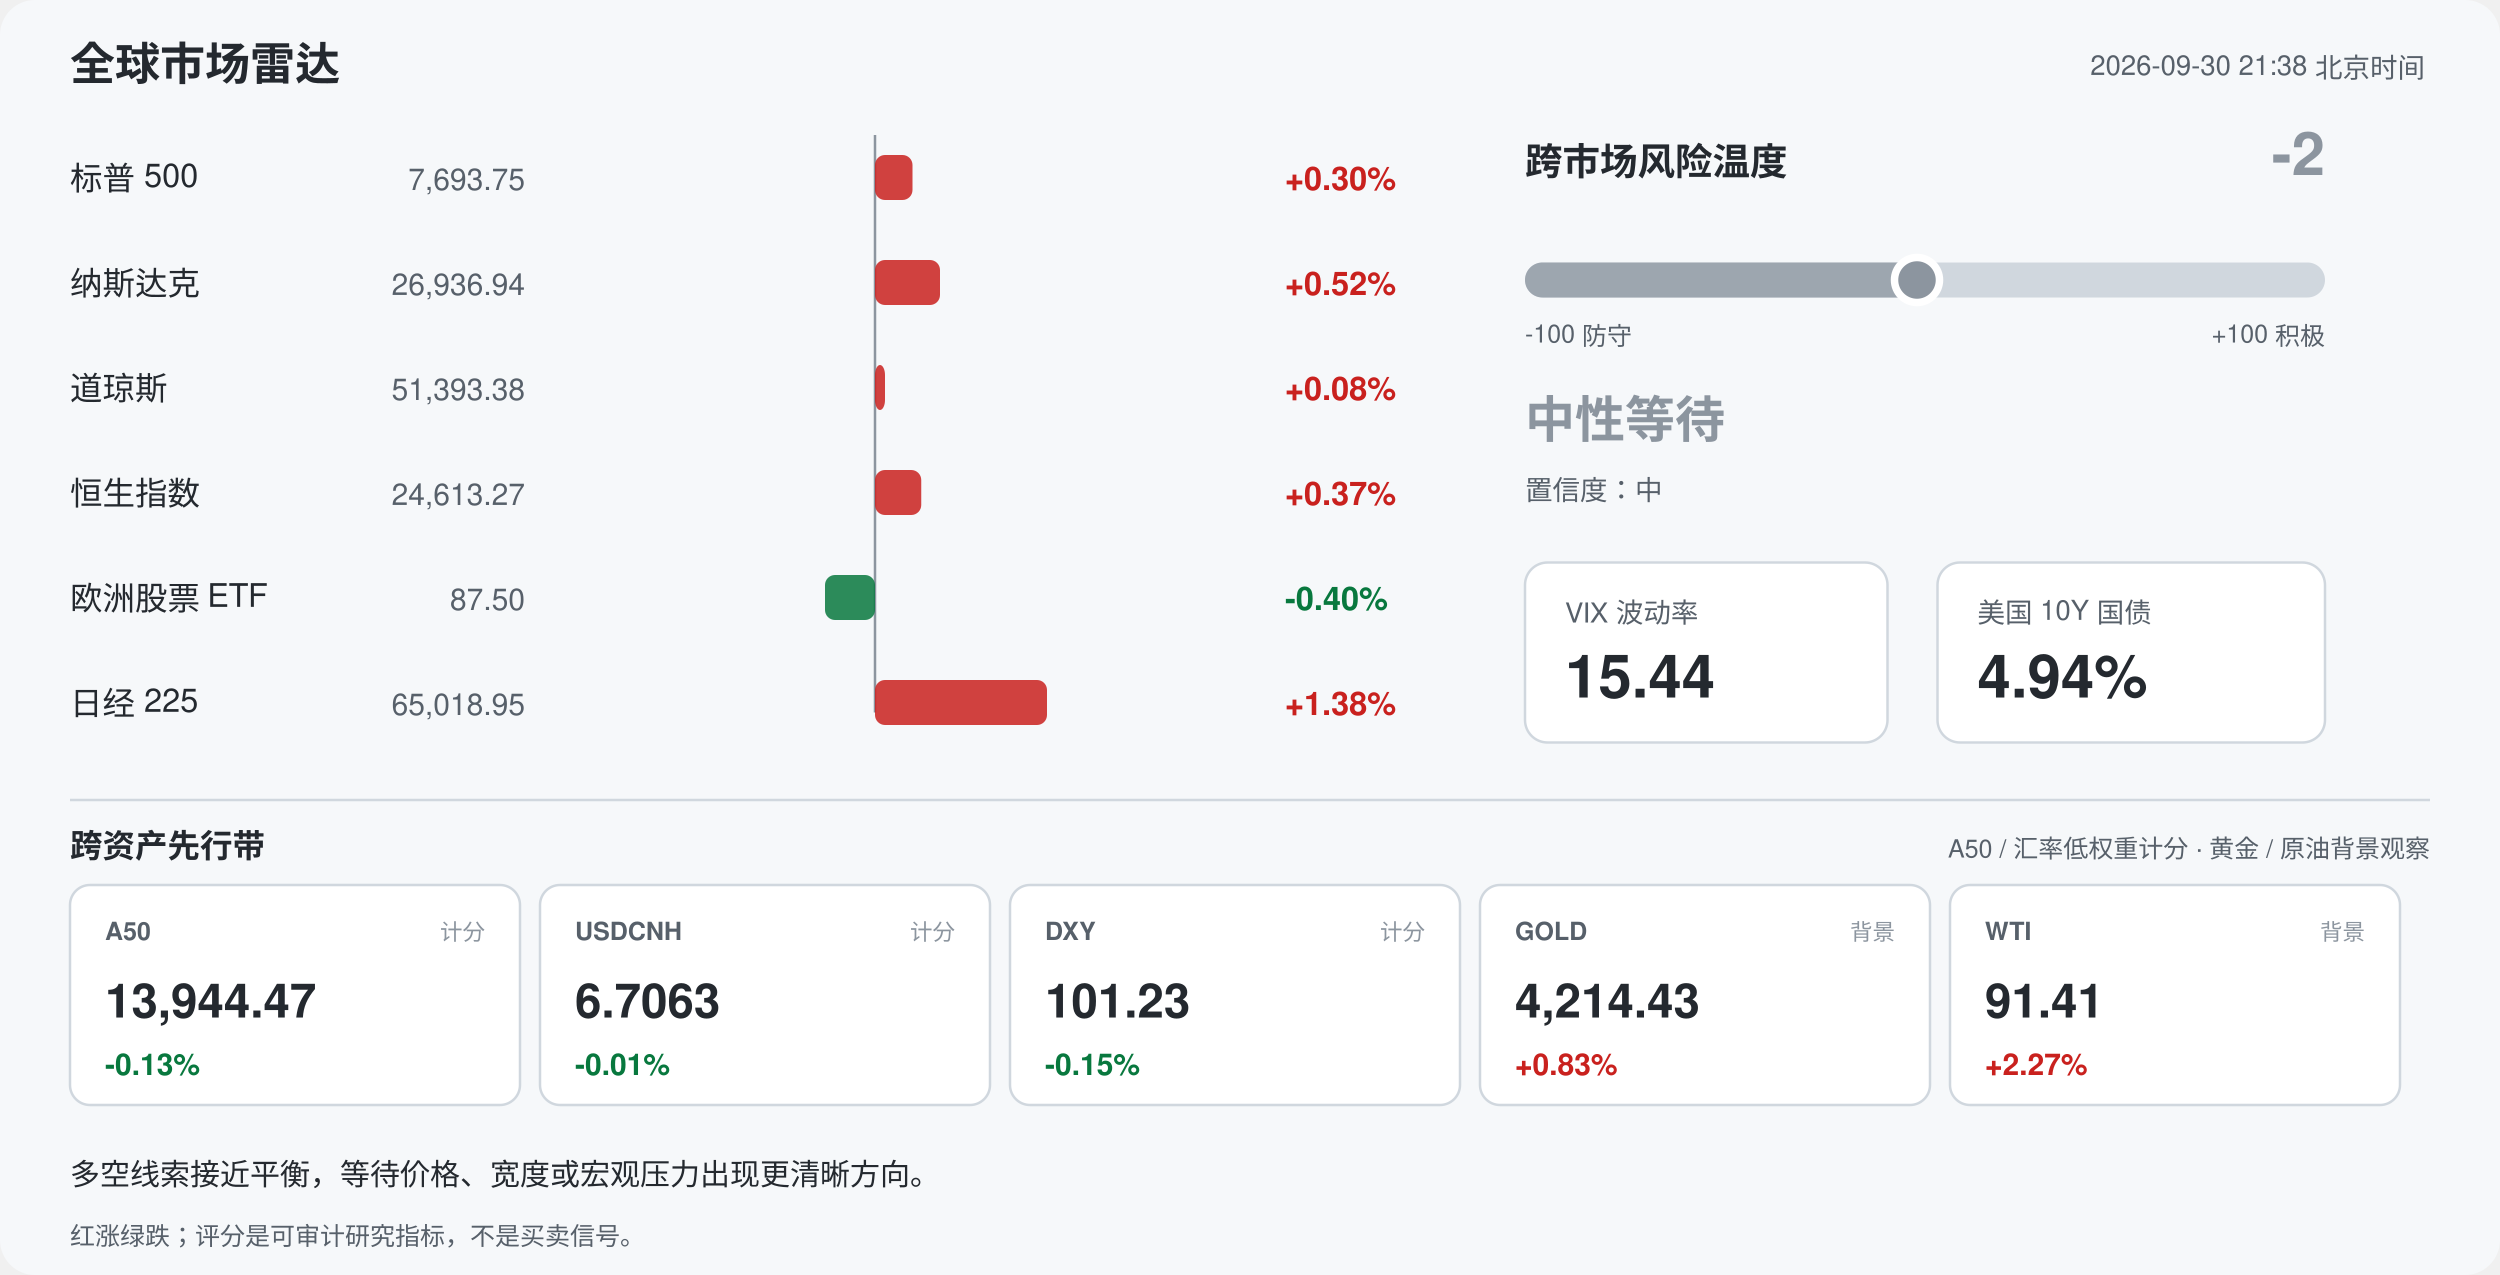
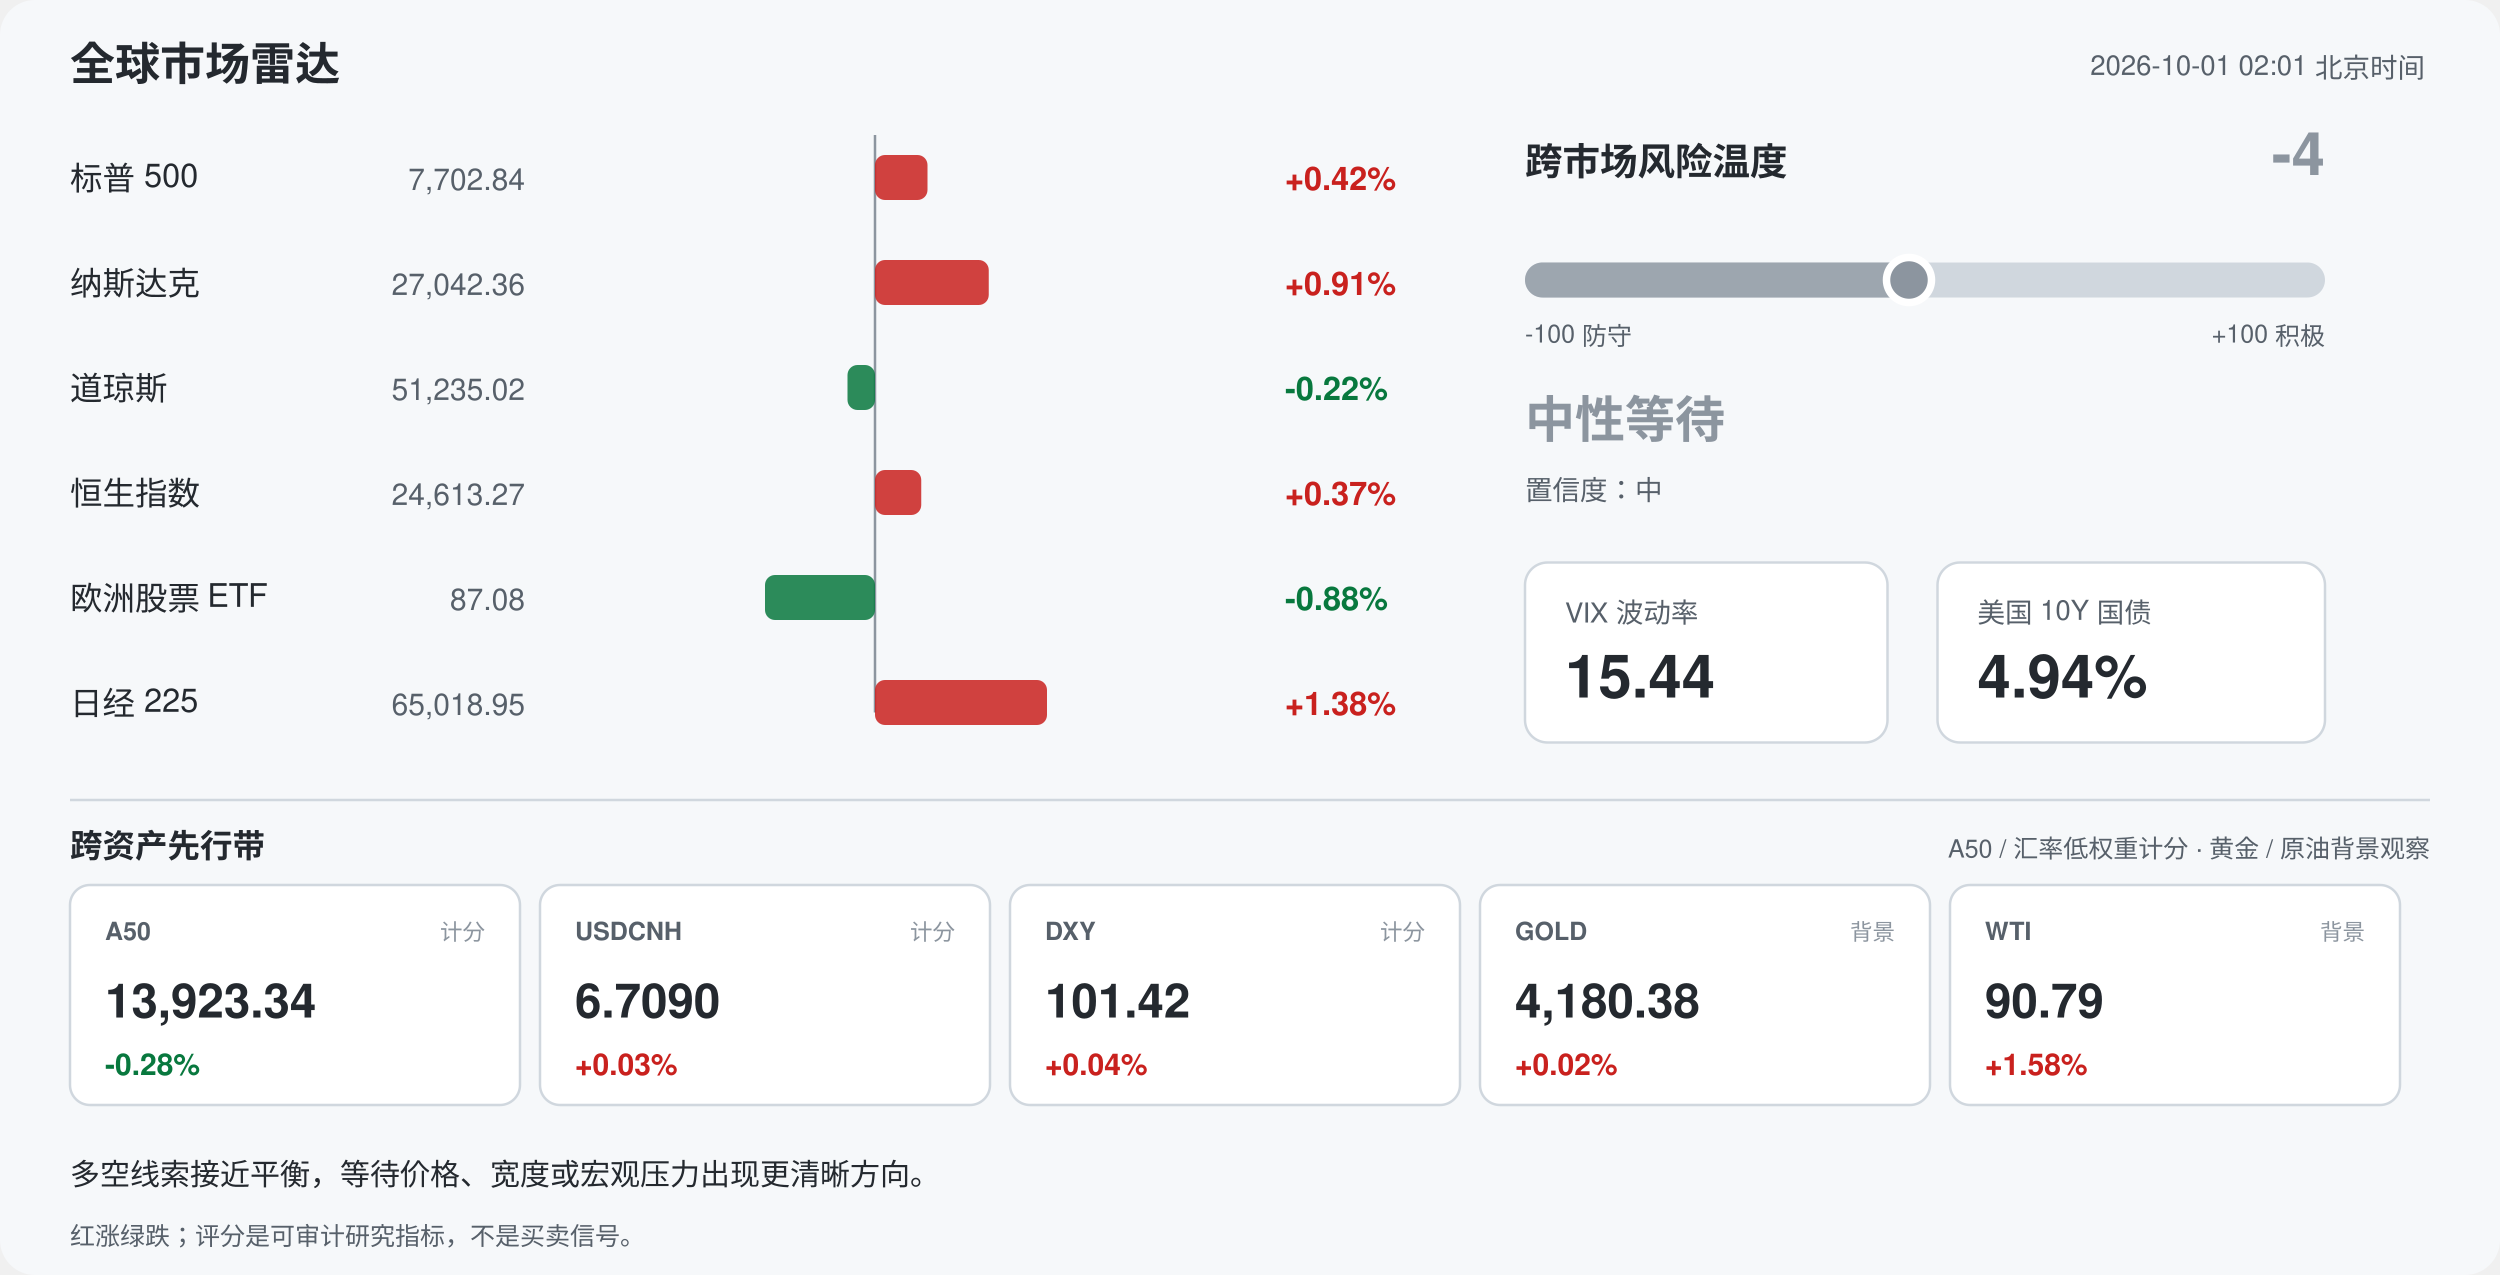
<svg xmlns="http://www.w3.org/2000/svg" width="1000" height="510" viewBox="0 0 1000 510" font-family="-apple-system,Segoe UI,Helvetica,Arial,sans-serif">
  <rect width="1000" height="510" rx="14" fill="#f6f8fa" />
  <text x="28" y="32" font-size="18" font-weight="700" fill="#24292f">全球市场雷达</text>
-   <text x="970" y="30" font-size="11" fill="#57606a" text-anchor="end">2026-09-30 21:38 北京时间</text>
+   <text x="970" y="30" font-size="11" fill="#57606a" text-anchor="end">2026-10-01 02:01 北京时间</text>
  <line x1="350" y1="54" x2="350" y2="285" stroke="#8c959f" stroke-width="1" />
  <text x="28" y="76" font-size="13" fill="#24292f">标普 500</text>
-   <text x="210" y="76" font-size="12" fill="#57606a" text-anchor="end">7,693.75</text>
-   <rect x="350.0" y="62" width="15.0" height="18" rx="4" fill="#c9211e" opacity="0.85" />
-   <text x="514" y="76" font-size="13" font-weight="600" fill="#c9211e">+0.30%</text>
+   <text x="210" y="76" font-size="12" fill="#57606a" text-anchor="end">7,702.84</text>
+   <rect x="350.0" y="62" width="21.0" height="18" rx="4" fill="#c9211e" opacity="0.85" />
+   <text x="514" y="76" font-size="13" font-weight="600" fill="#c9211e">+0.42%</text>
  <text x="28" y="118" font-size="13" fill="#24292f">纳斯达克</text>
-   <text x="210" y="118" font-size="12" fill="#57606a" text-anchor="end">26,936.94</text>
-   <rect x="350.0" y="104" width="26.0" height="18" rx="4" fill="#c9211e" opacity="0.85" />
-   <text x="514" y="118" font-size="13" font-weight="600" fill="#c9211e">+0.52%</text>
+   <text x="210" y="118" font-size="12" fill="#57606a" text-anchor="end">27,042.36</text>
+   <rect x="350.0" y="104" width="45.5" height="18" rx="4" fill="#c9211e" opacity="0.85" />
+   <text x="514" y="118" font-size="13" font-weight="600" fill="#c9211e">+0.91%</text>
  <text x="28" y="160" font-size="13" fill="#24292f">道琼斯</text>
-   <text x="210" y="160" font-size="12" fill="#57606a" text-anchor="end">51,393.38</text>
-   <rect x="350.0" y="146" width="4.0" height="18" rx="4" fill="#c9211e" opacity="0.85" />
-   <text x="514" y="160" font-size="13" font-weight="600" fill="#c9211e">+0.08%</text>
+   <text x="210" y="160" font-size="12" fill="#57606a" text-anchor="end">51,235.02</text>
+   <rect x="339.0" y="146" width="11.0" height="18" rx="4" fill="#08783e" opacity="0.85" />
+   <text x="514" y="160" font-size="13" font-weight="600" fill="#08783e">-0.22%</text>
  <text x="28" y="202" font-size="13" fill="#24292f">恒生指数</text>
  <text x="210" y="202" font-size="12" fill="#57606a" text-anchor="end">24,613.27</text>
  <rect x="350.0" y="188" width="18.5" height="18" rx="4" fill="#c9211e" opacity="0.85" />
  <text x="514" y="202" font-size="13" font-weight="600" fill="#c9211e">+0.37%</text>
  <text x="28" y="244" font-size="13" fill="#24292f">欧洲股票 ETF</text>
-   <text x="210" y="244" font-size="12" fill="#57606a" text-anchor="end">87.50</text>
-   <rect x="330.0" y="230" width="20.0" height="18" rx="4" fill="#08783e" opacity="0.85" />
-   <text x="514" y="244" font-size="13" font-weight="600" fill="#08783e">-0.40%</text>
+   <text x="210" y="244" font-size="12" fill="#57606a" text-anchor="end">87.08</text>
+   <rect x="306.0" y="230" width="44.0" height="18" rx="4" fill="#08783e" opacity="0.85" />
+   <text x="514" y="244" font-size="13" font-weight="600" fill="#08783e">-0.88%</text>
  <text x="28" y="286" font-size="13" fill="#24292f">日经 225</text>
  <text x="210" y="286" font-size="12" fill="#57606a" text-anchor="end">65,018.95</text>
  <rect x="350.0" y="272" width="68.8" height="18" rx="4" fill="#c9211e" opacity="0.85" />
  <text x="514" y="286" font-size="13" font-weight="600" fill="#c9211e">+1.38%</text>
  <text x="610" y="70" font-size="15" font-weight="700" fill="#24292f">跨市场风险温度</text>
-   <text x="930" y="70" font-size="24" font-weight="700" fill="#8c959f" text-anchor="end">-2</text>
+   <text x="930" y="70" font-size="24" font-weight="700" fill="#8c959f" text-anchor="end">-4</text>
  <rect x="610" y="105" width="320" height="14" rx="7" fill="#d0d7de" />
-   <rect x="610" y="105" width="156.8" height="14" rx="7" fill="#8c959f" opacity="0.75" />
-   <circle cx="766.8" cy="112" r="9" fill="#8c959f" stroke="#ffffff" stroke-width="3" />
+   <rect x="610" y="105" width="153.6" height="14" rx="7" fill="#8c959f" opacity="0.75" />
+   <circle cx="763.6" cy="112" r="9" fill="#8c959f" stroke="#ffffff" stroke-width="3" />
  <text x="610" y="137" font-size="10" fill="#57606a">-100 防守</text>
  <text x="930" y="137" font-size="10" fill="#57606a" text-anchor="end">+100 积极</text>
  <text x="610" y="175" font-size="20" font-weight="700" fill="#8c959f">中性等待</text>
  <text x="610" y="200" font-size="11" fill="#57606a">置信度：中</text>
  <rect x="610" y="225" width="145" height="72" rx="9" fill="#ffffff" stroke="#d0d7de" />
  <text x="626" y="249" font-size="11" fill="#57606a">VIX 波动率</text>
  <text x="626" y="279" font-size="24" font-weight="700" fill="#24292f">15.44</text>
  <rect x="775" y="225" width="155" height="72" rx="9" fill="#ffffff" stroke="#d0d7de" />
  <text x="791" y="249" font-size="11" fill="#57606a">美国 10Y 国债</text>
  <text x="791" y="279" font-size="24" font-weight="700" fill="#24292f">4.94%</text>
  <line x1="28" y1="320" x2="972" y2="320" stroke="#d0d7de" />
  <text x="28" y="343" font-size="13" font-weight="700" fill="#24292f">跨资产先行带</text>
  <text x="972" y="343" font-size="10" fill="#57606a" text-anchor="end">A50 / 汇率低权重计分 · 黄金 / 原油背景观察</text>
  <rect x="28" y="354" width="180" height="88" rx="8" fill="#ffffff" stroke="#d0d7de" />
  <text x="42" y="376" font-size="10" font-weight="700" fill="#57606a">A50</text>
  <text x="194" y="376" font-size="9" fill="#8c959f" text-anchor="end">计分</text>
-   <text x="42" y="407" font-size="19" font-weight="700" fill="#24292f">13,944.47</text>
-   <text x="42" y="430" font-size="12" font-weight="700" fill="#08783e">-0.13%</text>
+   <text x="42" y="407" font-size="19" font-weight="700" fill="#24292f">13,923.34</text>
+   <text x="42" y="430" font-size="12" font-weight="700" fill="#08783e">-0.28%</text>
  <rect x="216" y="354" width="180" height="88" rx="8" fill="#ffffff" stroke="#d0d7de" />
  <text x="230" y="376" font-size="10" font-weight="700" fill="#57606a">USDCNH</text>
  <text x="382" y="376" font-size="9" fill="#8c959f" text-anchor="end">计分</text>
-   <text x="230" y="407" font-size="19" font-weight="700" fill="#24292f">6.7063</text>
-   <text x="230" y="430" font-size="12" font-weight="700" fill="#08783e">-0.01%</text>
+   <text x="230" y="407" font-size="19" font-weight="700" fill="#24292f">6.7090</text>
+   <text x="230" y="430" font-size="12" font-weight="700" fill="#c9211e">+0.03%</text>
  <rect x="404" y="354" width="180" height="88" rx="8" fill="#ffffff" stroke="#d0d7de" />
  <text x="418" y="376" font-size="10" font-weight="700" fill="#57606a">DXY</text>
  <text x="570" y="376" font-size="9" fill="#8c959f" text-anchor="end">计分</text>
-   <text x="418" y="407" font-size="19" font-weight="700" fill="#24292f">101.23</text>
-   <text x="418" y="430" font-size="12" font-weight="700" fill="#08783e">-0.15%</text>
+   <text x="418" y="407" font-size="19" font-weight="700" fill="#24292f">101.42</text>
+   <text x="418" y="430" font-size="12" font-weight="700" fill="#c9211e">+0.04%</text>
  <rect x="592" y="354" width="180" height="88" rx="8" fill="#ffffff" stroke="#d0d7de" />
  <text x="606" y="376" font-size="10" font-weight="700" fill="#57606a">GOLD</text>
  <text x="758" y="376" font-size="9" fill="#8c959f" text-anchor="end">背景</text>
-   <text x="606" y="407" font-size="19" font-weight="700" fill="#24292f">4,214.43</text>
-   <text x="606" y="430" font-size="12" font-weight="700" fill="#c9211e">+0.83%</text>
+   <text x="606" y="407" font-size="19" font-weight="700" fill="#24292f">4,180.38</text>
+   <text x="606" y="430" font-size="12" font-weight="700" fill="#c9211e">+0.02%</text>
  <rect x="780" y="354" width="180" height="88" rx="8" fill="#ffffff" stroke="#d0d7de" />
  <text x="794" y="376" font-size="10" font-weight="700" fill="#57606a">WTI</text>
  <text x="946" y="376" font-size="9" fill="#8c959f" text-anchor="end">背景</text>
-   <text x="794" y="407" font-size="19" font-weight="700" fill="#24292f">91.41</text>
-   <text x="794" y="430" font-size="12" font-weight="700" fill="#c9211e">+2.27%</text>
+   <text x="794" y="407" font-size="19" font-weight="700" fill="#24292f">90.79</text>
+   <text x="794" y="430" font-size="12" font-weight="700" fill="#c9211e">+1.58%</text>
  <text x="28" y="474" font-size="12" fill="#24292f">多空线索接近平衡，等待价格、宽度或宏观压力出现更清晰方向。</text>
  <text x="28" y="498" font-size="10" fill="#57606a">红涨绿跌；评分是可审计研究指标，不是买卖信号。</text>
</svg>
